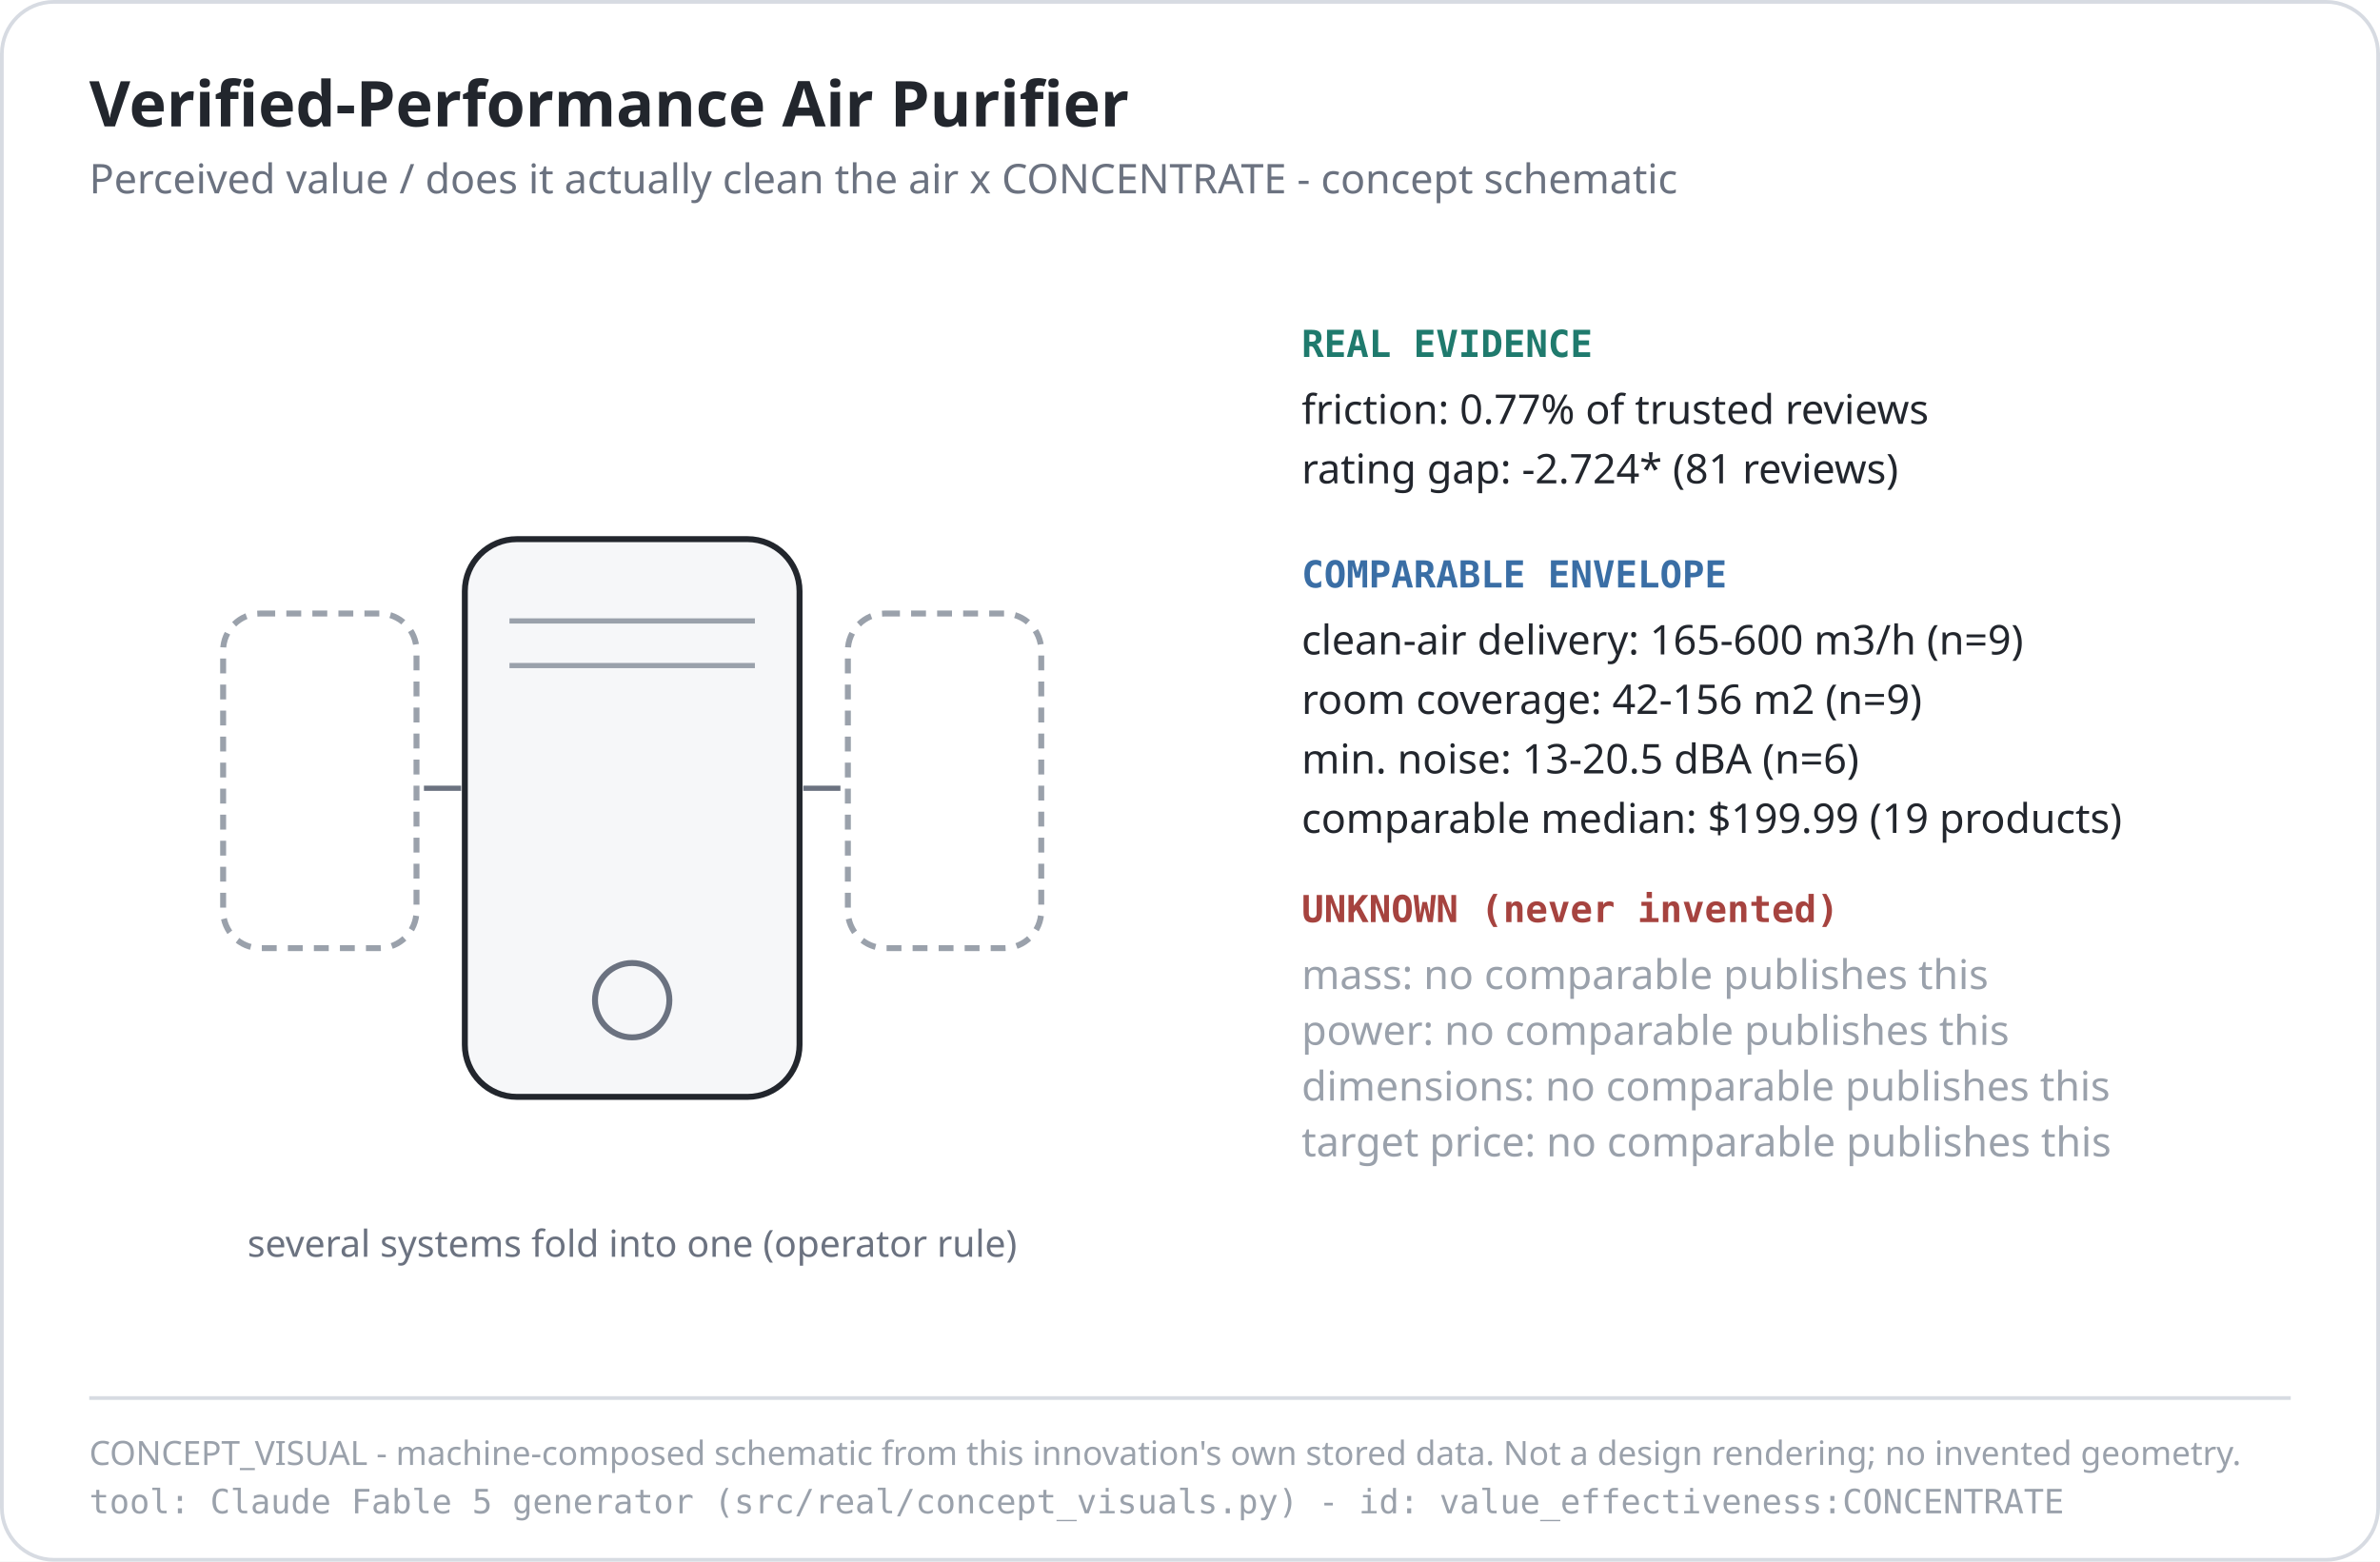
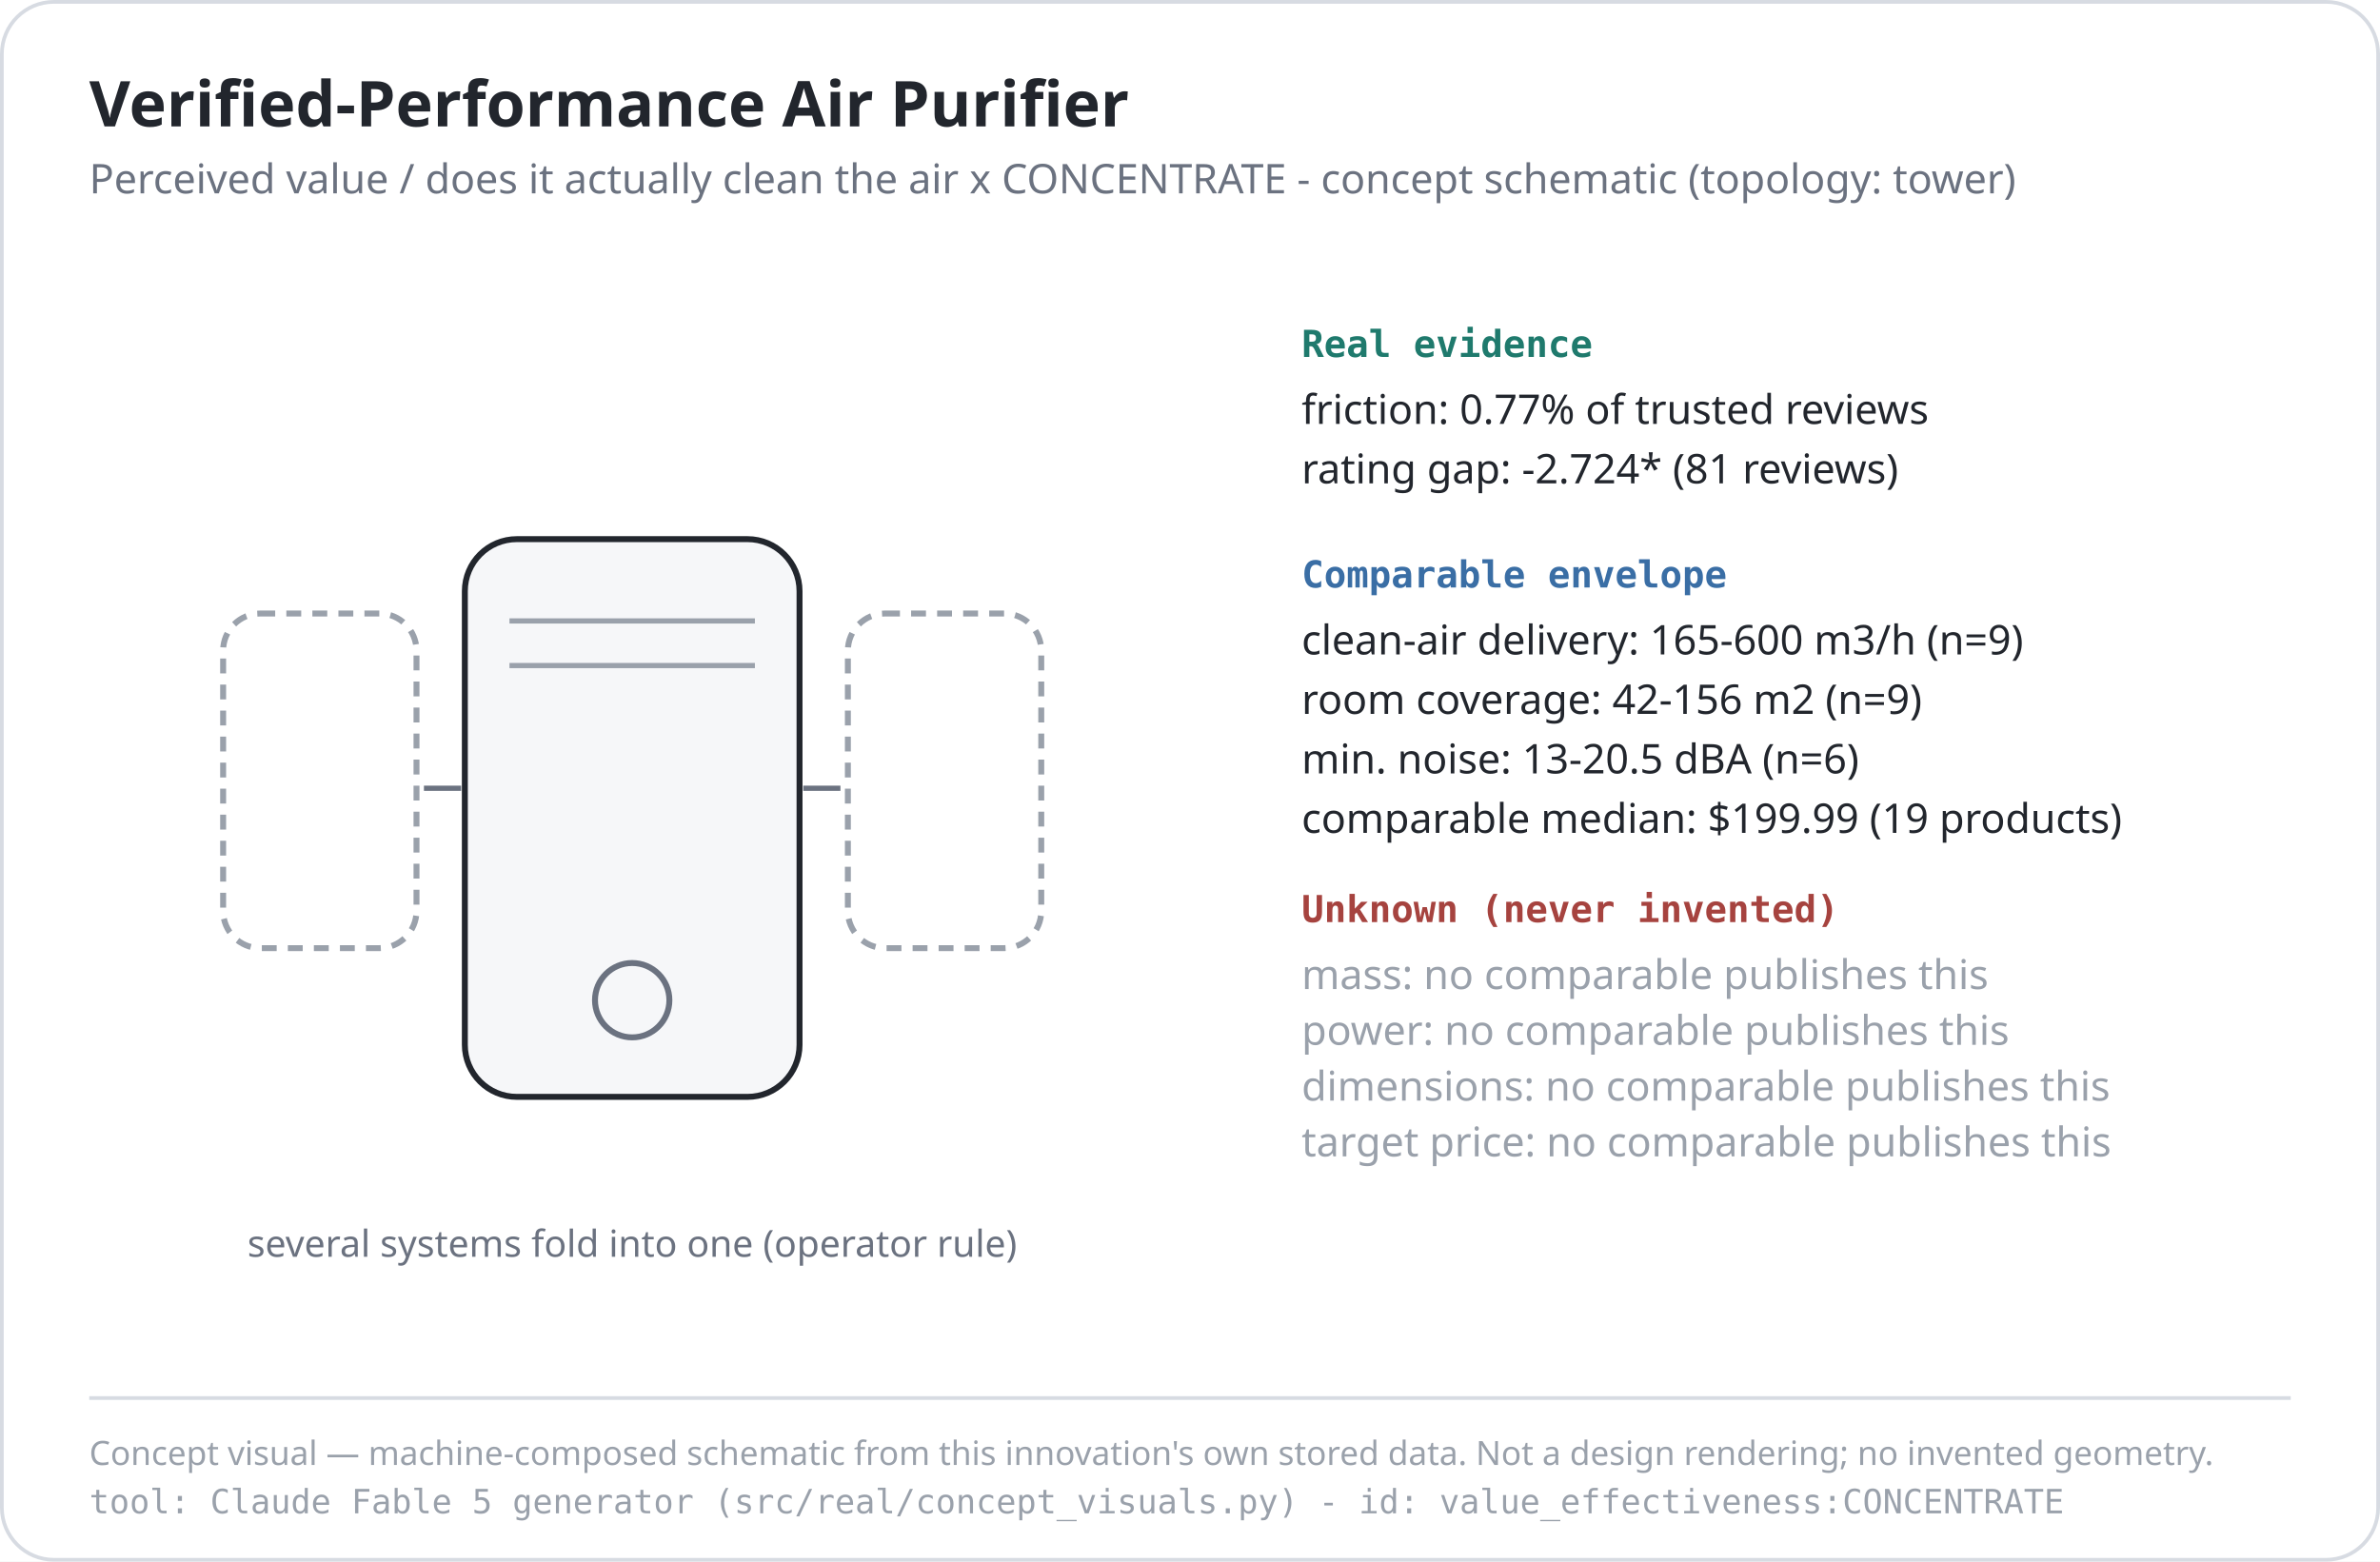
<svg xmlns="http://www.w3.org/2000/svg" viewBox="0 0 640 420" width="640" height="420">
  <rect width="640" height="420" fill="white" />
  <text x="24" y="34" font-size="17" fill="#22262d" font-family="system-ui,Segoe UI,sans-serif" font-weight="700">Verified-Performance Air Purifier</text>
-   <text x="24" y="52" font-size="11" fill="#6b7280" font-family="system-ui,Segoe UI,sans-serif">Perceived value / does it actually clean the air x CONCENTRATE - concept schematic</text>
+   <text x="24" y="52" font-size="11" fill="#6b7280" font-family="system-ui,Segoe UI,sans-serif">Perceived value / does it actually clean the air x CONCENTRATE - concept schematic (topology: tower)</text>
  <rect x="0.5" y="0.5" width="639" height="419" rx="14" fill="none" stroke="#d7dbe2" stroke-width="1" />
-   <rect x="60" y="165" width="52" height="90" rx="10" fill="none" stroke="#9aa1ab" stroke-width="1.6" stroke-dasharray="4 3" />
-   <rect x="228" y="165" width="52" height="90" rx="10" fill="none" stroke="#9aa1ab" stroke-width="1.6" stroke-dasharray="4 3" />
  <rect x="125.0" y="145.0" width="90" height="150" rx="14" fill="#f6f7f9" stroke="#22262d" stroke-width="1.6" />
  <line x1="137.0" y1="167.0" x2="203.0" y2="167.0" stroke="#9aa1ab" stroke-width="1.4" />
  <line x1="137.0" y1="179.0" x2="203.0" y2="179.0" stroke="#9aa1ab" stroke-width="1.4" />
  <circle cx="170" cy="269.0" r="10" fill="none" stroke="#6b7280" stroke-width="1.6" />
+   <rect x="60" y="165" width="52" height="90" rx="10" fill="none" stroke="#9aa1ab" stroke-width="1.6" stroke-dasharray="4 3" />
+   <rect x="228" y="165" width="52" height="90" rx="10" fill="none" stroke="#9aa1ab" stroke-width="1.6" stroke-dasharray="4 3" />
  <line x1="114" y1="212" x2="124" y2="212" stroke="#6b7280" stroke-width="1.4" />
  <line x1="226" y1="212" x2="216" y2="212" stroke="#6b7280" stroke-width="1.4" />
  <text x="170" y="338" font-size="10" fill="#6b7280" font-family="system-ui,Segoe UI,sans-serif" text-anchor="middle">several systems fold into one (operator rule)</text>
-   <text x="350" y="96" font-size="10" fill="#1f7a6d" font-family="ui-monospace,Menlo,monospace" font-weight="700">REAL EVIDENCE</text>
+   <text x="350" y="96" font-size="10" fill="#1f7a6d" font-family="ui-monospace,Menlo,monospace" font-weight="700">Real evidence</text>
  <text x="350" y="114" font-size="11" fill="#22262d" font-family="system-ui,Segoe UI,sans-serif">friction: 0.77% of trusted reviews</text>
  <text x="350" y="130" font-size="11" fill="#22262d" font-family="system-ui,Segoe UI,sans-serif">rating gap: -2.724* (81 reviews)</text>
-   <text x="350" y="158" font-size="10" fill="#3a6ea5" font-family="ui-monospace,Menlo,monospace" font-weight="700">COMPARABLE ENVELOPE</text>
+   <text x="350" y="158" font-size="10" fill="#3a6ea5" font-family="ui-monospace,Menlo,monospace" font-weight="700">Comparable envelope</text>
  <text x="350" y="176" font-size="11" fill="#22262d" font-family="system-ui,Segoe UI,sans-serif">clean-air delivery: 165-600 m3/h (n=9)</text>
  <text x="350" y="192" font-size="11" fill="#22262d" font-family="system-ui,Segoe UI,sans-serif">room coverage: 42-156 m2 (n=9)</text>
  <text x="350" y="208" font-size="11" fill="#22262d" font-family="system-ui,Segoe UI,sans-serif">min. noise: 13-20.5 dBA (n=6)</text>
  <text x="350" y="224" font-size="11" fill="#22262d" font-family="system-ui,Segoe UI,sans-serif">comparable median: $199.99 (19 products)</text>
-   <text x="350" y="248" font-size="10" fill="#a6433f" font-family="ui-monospace,Menlo,monospace" font-weight="700">UNKNOWN (never invented)</text>
+   <text x="350" y="248" font-size="10" fill="#a6433f" font-family="ui-monospace,Menlo,monospace" font-weight="700">Unknown (never invented)</text>
  <text x="350" y="266" font-size="11" fill="#9aa1ab" font-family="system-ui,Segoe UI,sans-serif">mass: no comparable publishes this</text>
  <text x="350" y="281" font-size="11" fill="#9aa1ab" font-family="system-ui,Segoe UI,sans-serif">power: no comparable publishes this</text>
  <text x="350" y="296" font-size="11" fill="#9aa1ab" font-family="system-ui,Segoe UI,sans-serif">dimensions: no comparable publishes this</text>
  <text x="350" y="311" font-size="11" fill="#9aa1ab" font-family="system-ui,Segoe UI,sans-serif">target price: no comparable publishes this</text>
  <line x1="24" y1="376" x2="616" y2="376" stroke="#d7dbe2" stroke-width="1" />
-   <text x="24" y="394" font-size="9" fill="#9aa1ab" font-family="system-ui,Segoe UI,sans-serif">CONCEPT_VISUAL - machine-composed schematic from this innovation's own stored data. Not a design rendering; no invented geometry.</text>
+   <text x="24" y="394" font-size="9" fill="#9aa1ab" font-family="system-ui,Segoe UI,sans-serif">Concept visual — machine-composed schematic from this innovation's own stored data. Not a design rendering; no invented geometry.</text>
  <text x="24" y="407" font-size="9" fill="#9aa1ab" font-family="ui-monospace,Menlo,monospace">tool: Claude Fable 5 generator (src/real/concept_visuals.py) - id: value_effectiveness:CONCENTRATE</text>
</svg>
